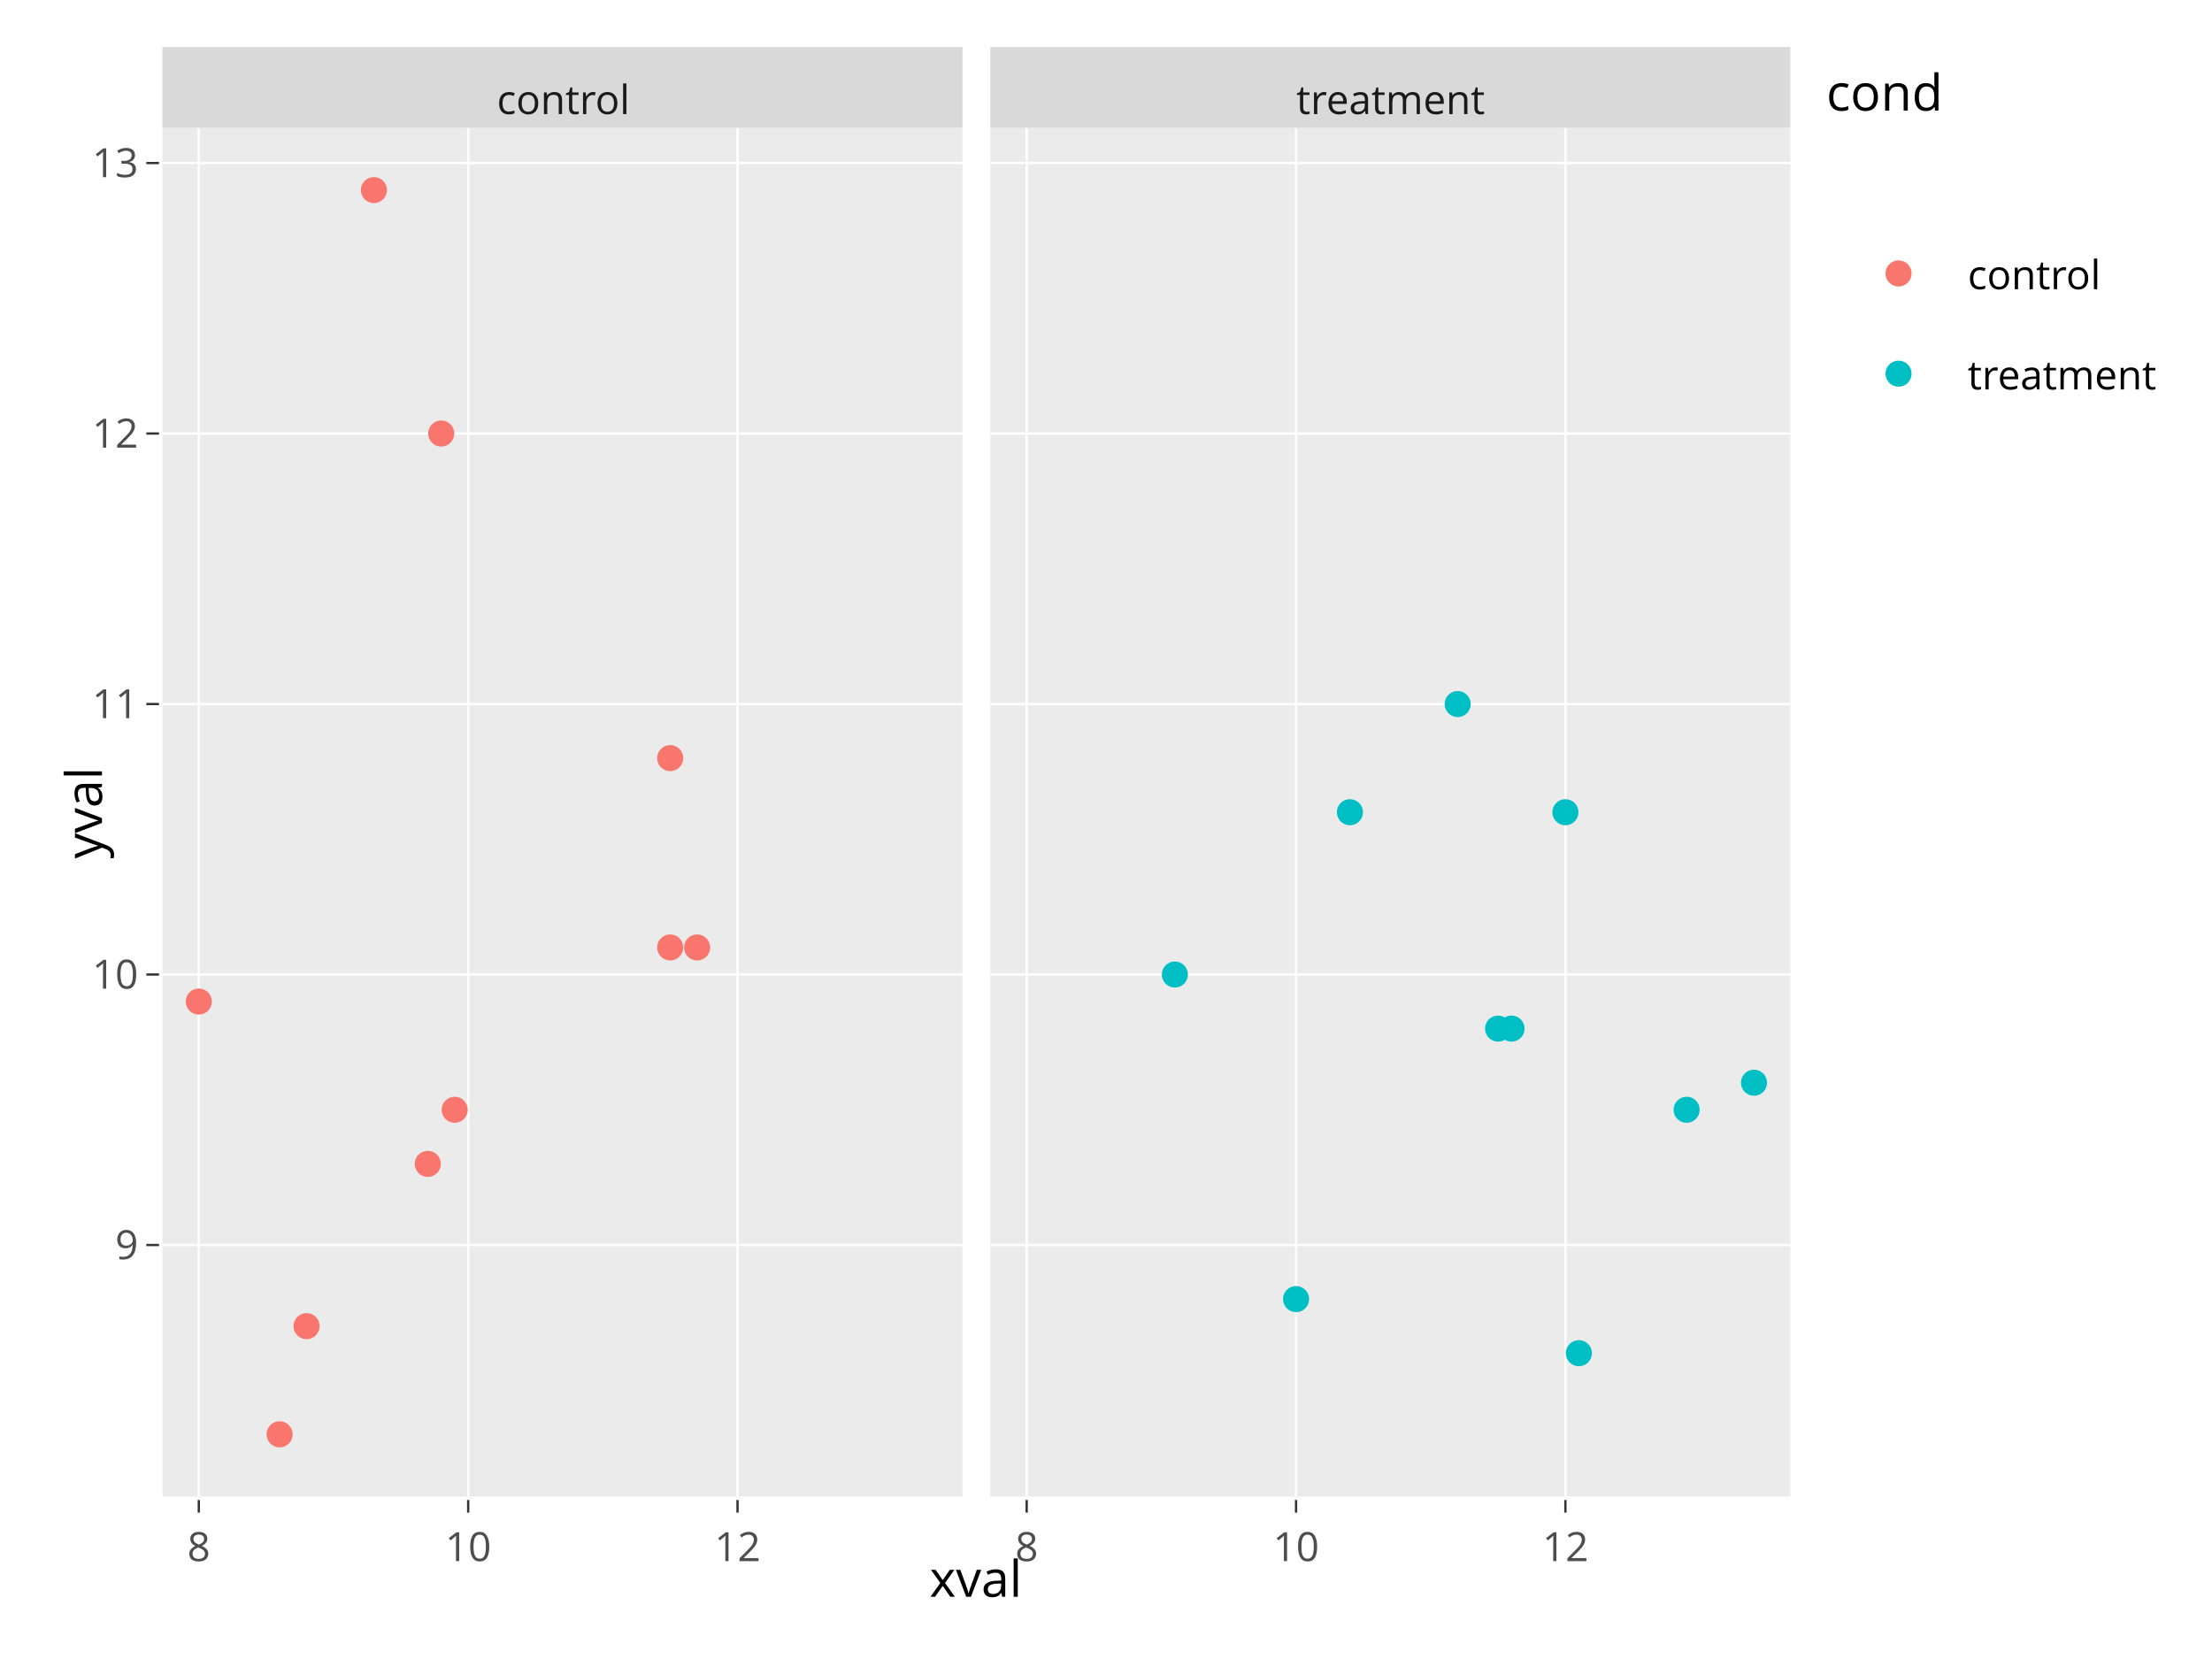
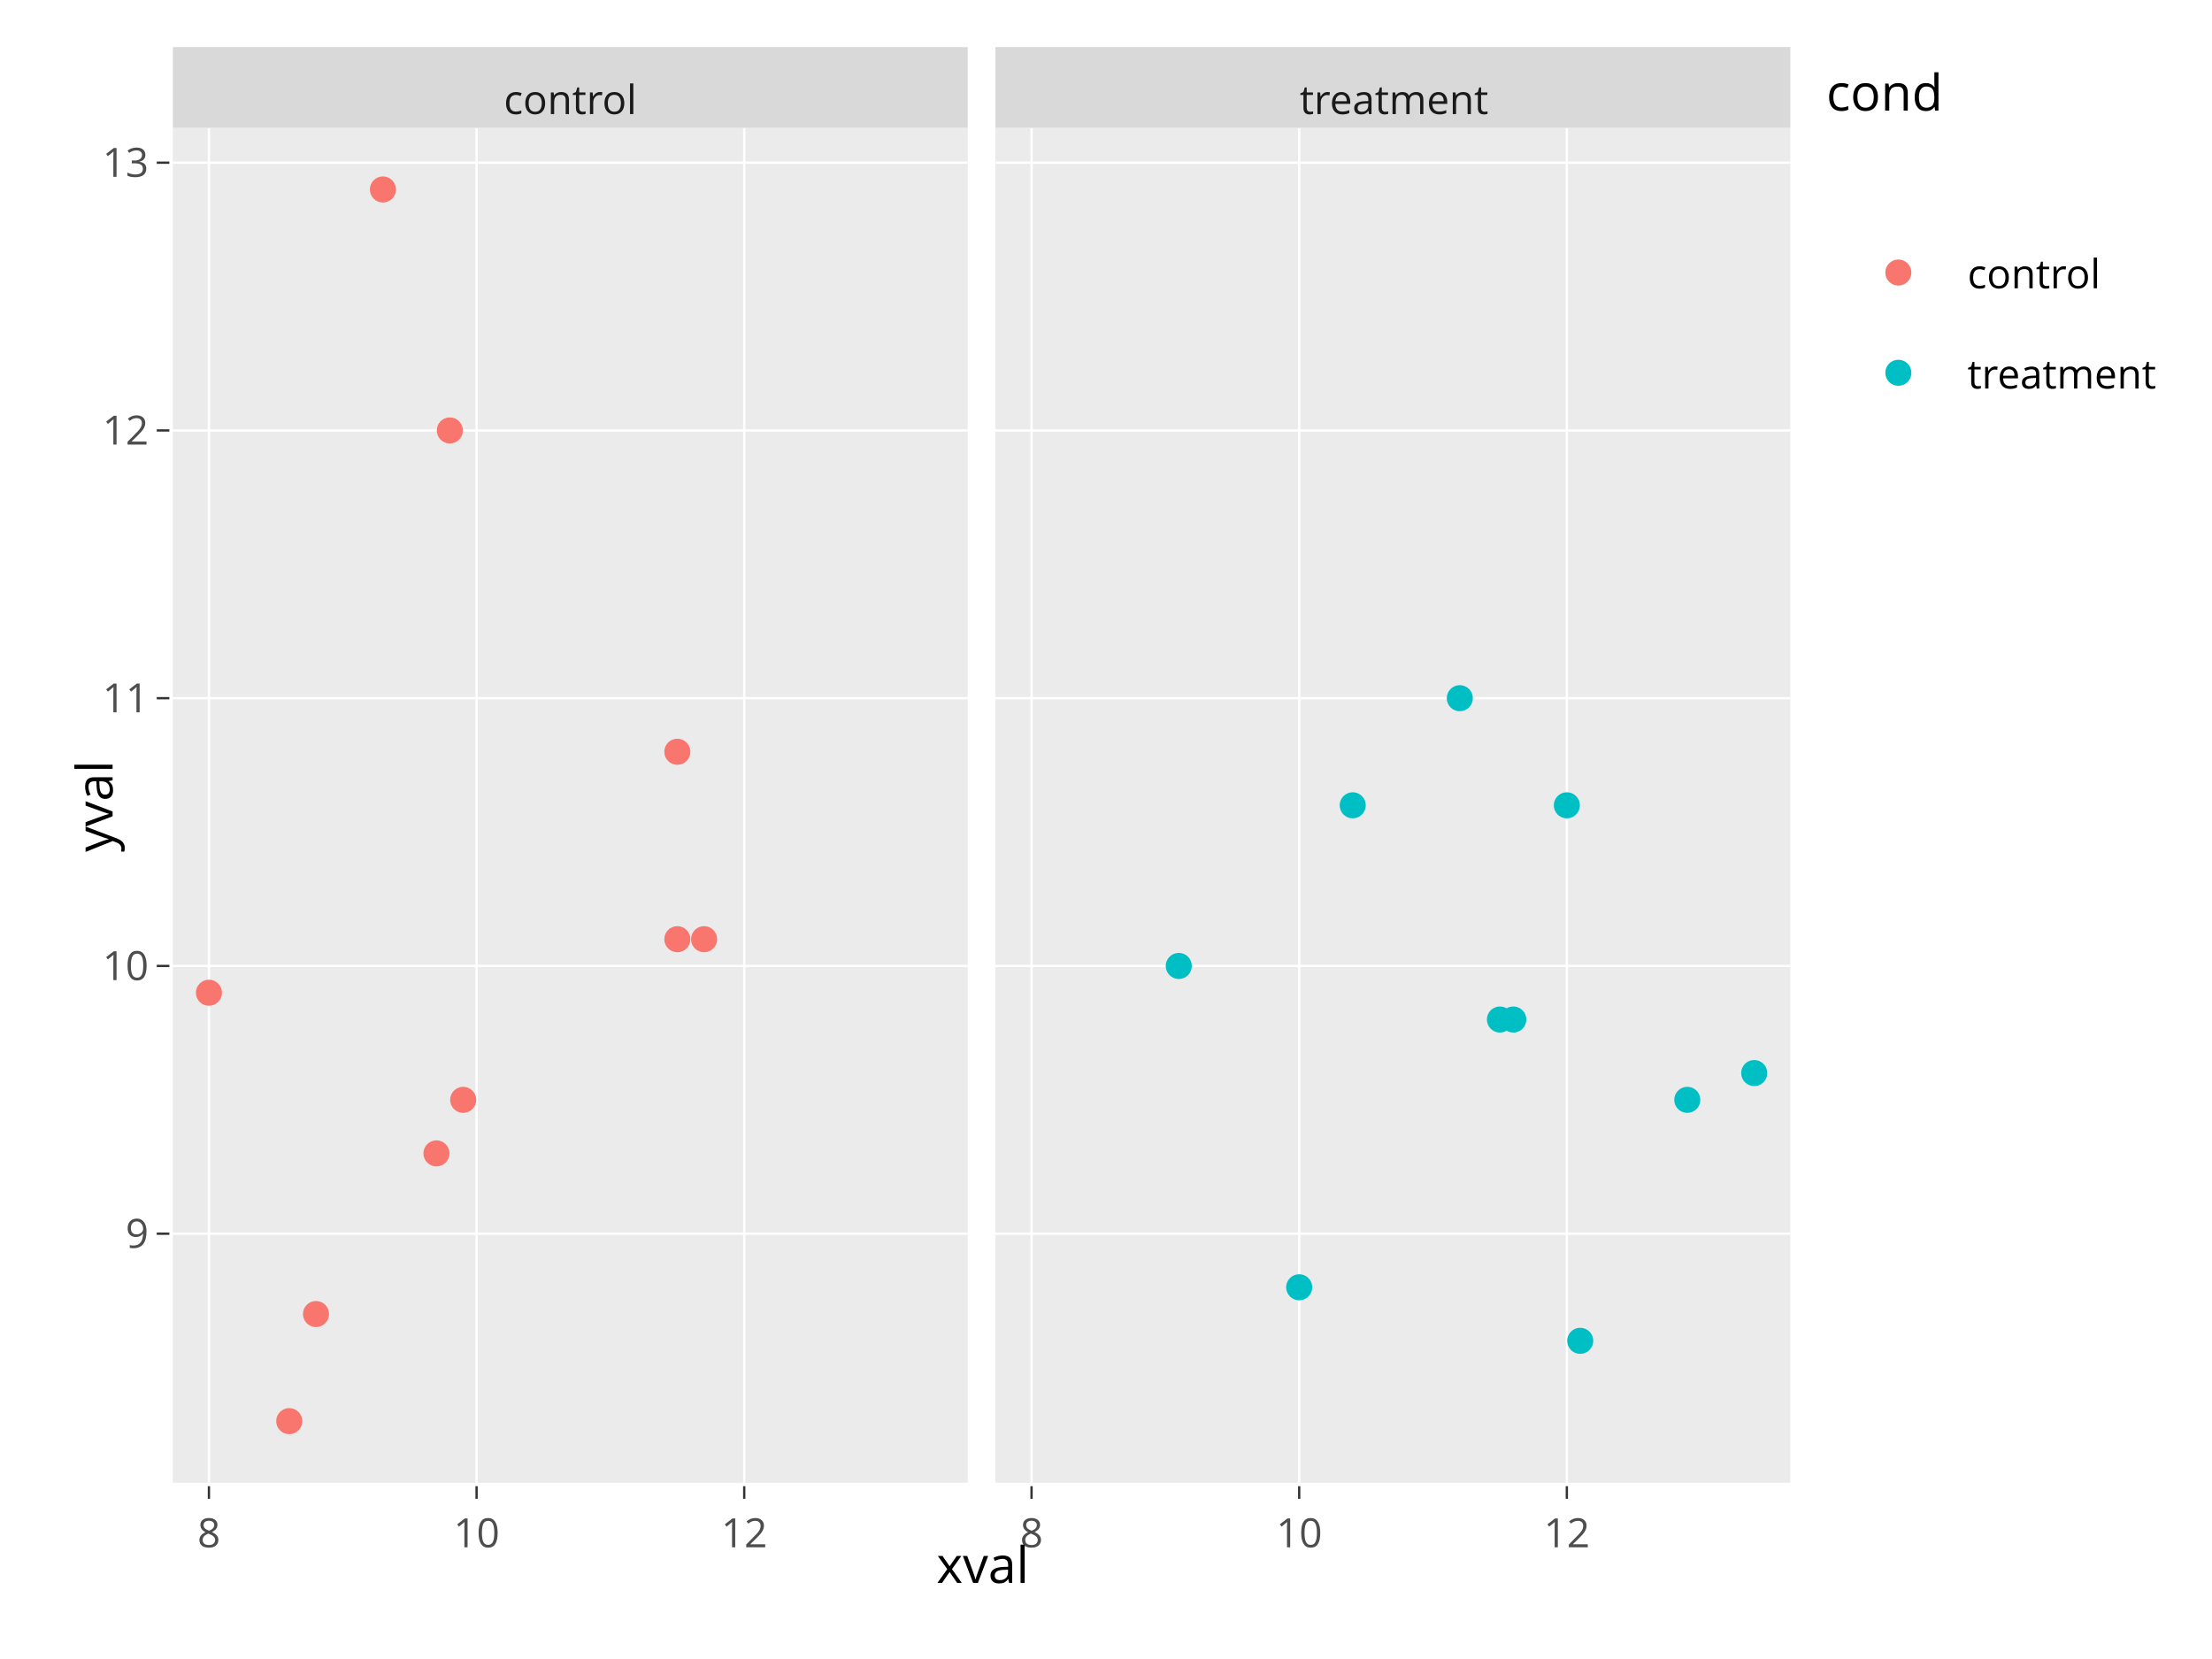
<svg xmlns="http://www.w3.org/2000/svg" class="main-svg" width="640" height="480" viewBox="0 0 640 480">
  <rect x="0" y="0" width="640" height="480" style="fill: rgb(255, 255, 255); fill-opacity: 1;" />
  <defs id="defs-">
    <g class="clips">
      <clipPath id="clipxyplot" class="plotclip">
-         <rect width="231.467" height="396" />
+         <rect width="229.993" height="392" />
      </clipPath>
      <clipPath id="clipx2yplot" class="plotclip">
-         <rect width="231.467" height="396" />
+         <rect width="229.993" height="392" />
      </clipPath>
      <clipPath class="axesclip" id="clipx">
-         <rect x="47" y="0" width="231.467" height="480" />
+         <rect x="50" y="0" width="229.993" height="480" />
      </clipPath>
      <clipPath class="axesclip" id="clipy">
-         <rect x="0" y="37" width="640" height="396" />
+         <rect x="0" y="37" width="640" height="392" />
      </clipPath>
      <clipPath class="axesclip" id="clipxy">
-         <rect x="47" y="37" width="231.467" height="396" />
+         <rect x="50" y="37" width="229.993" height="392" />
      </clipPath>
      <clipPath class="axesclip" id="clipx2">
-         <rect x="286.533" y="0" width="231.467" height="480" />
+         <rect x="288.007" y="0" width="229.993" height="480" />
      </clipPath>
      <clipPath class="axesclip" id="clipx2y">
-         <rect x="286.533" y="37" width="231.467" height="396" />
+         <rect x="288.007" y="37" width="229.993" height="392" />
      </clipPath>
    </g>
    <g class="gradients" />
  </defs>
  <g class="bglayer">
-     <rect class="bg" x="47" y="37" width="231.467" height="396" style="fill: rgb(235, 235, 235); fill-opacity: 1; stroke-width: 0;" />
-     <rect class="bg" x="286.533" y="37" width="231.467" height="396" style="fill: rgb(235, 235, 235); fill-opacity: 1; stroke-width: 0;" />
+     <rect class="bg" x="50" y="37" width="229.993" height="392" style="fill: rgb(235, 235, 235); fill-opacity: 1; stroke-width: 0;" />
+     <rect class="bg" x="288.007" y="37" width="229.993" height="392" style="fill: rgb(235, 235, 235); fill-opacity: 1; stroke-width: 0;" />
  </g>
  <g class="layer-below">
    <g class="imagelayer" />
    <g class="shapelayer" />
  </g>
  <g class="cartesianlayer">
    <g class="subplot xy">
      <g class="layer-subplot">
        <g class="shapelayer" />
        <g class="imagelayer" />
      </g>
      <g class="gridlayer">
        <g class="x">
-           <path class="xgrid crisp" transform="translate(57.52,0)" d="M0,37v396" style="stroke: rgb(255, 255, 255); stroke-opacity: 1; stroke-width: 0.664px;" />
-           <path class="xgrid crisp" transform="translate(135.46,0)" d="M0,37v396" style="stroke: rgb(255, 255, 255); stroke-opacity: 1; stroke-width: 0.664px;" />
-           <path class="xgrid crisp" transform="translate(213.39,0)" d="M0,37v396" style="stroke: rgb(255, 255, 255); stroke-opacity: 1; stroke-width: 0.664px;" />
+           <path class="xgrid crisp" transform="translate(60.45,0)" d="M0,37v392" style="stroke: rgb(255, 255, 255); stroke-opacity: 1; stroke-width: 0.664px;" />
+           <path class="xgrid crisp" transform="translate(137.89,0)" d="M0,37v392" style="stroke: rgb(255, 255, 255); stroke-opacity: 1; stroke-width: 0.664px;" />
+           <path class="xgrid crisp" transform="translate(215.33,0)" d="M0,37v392" style="stroke: rgb(255, 255, 255); stroke-opacity: 1; stroke-width: 0.664px;" />
        </g>
        <g class="y">
-           <path class="ygrid crisp" transform="translate(0,360.22)" d="M47,0h231.467" style="stroke: rgb(255, 255, 255); stroke-opacity: 1; stroke-width: 0.664px;" />
-           <path class="ygrid crisp" transform="translate(0,281.96)" d="M47,0h231.467" style="stroke: rgb(255, 255, 255); stroke-opacity: 1; stroke-width: 0.664px;" />
-           <path class="ygrid crisp" transform="translate(0,203.7)" d="M47,0h231.467" style="stroke: rgb(255, 255, 255); stroke-opacity: 1; stroke-width: 0.664px;" />
-           <path class="ygrid crisp" transform="translate(0,125.43)" d="M47,0h231.467" style="stroke: rgb(255, 255, 255); stroke-opacity: 1; stroke-width: 0.664px;" />
-           <path class="ygrid crisp" transform="translate(0,47.17)" d="M47,0h231.467" style="stroke: rgb(255, 255, 255); stroke-opacity: 1; stroke-width: 0.664px;" />
+           <path class="ygrid crisp" transform="translate(0,356.95)" d="M50,0h229.993" style="stroke: rgb(255, 255, 255); stroke-opacity: 1; stroke-width: 0.664px;" />
+           <path class="ygrid crisp" transform="translate(0,279.48)" d="M50,0h229.993" style="stroke: rgb(255, 255, 255); stroke-opacity: 1; stroke-width: 0.664px;" />
+           <path class="ygrid crisp" transform="translate(0,202.01)" d="M50,0h229.993" style="stroke: rgb(255, 255, 255); stroke-opacity: 1; stroke-width: 0.664px;" />
+           <path class="ygrid crisp" transform="translate(0,124.54)" d="M50,0h229.993" style="stroke: rgb(255, 255, 255); stroke-opacity: 1; stroke-width: 0.664px;" />
+           <path class="ygrid crisp" transform="translate(0,47.07)" d="M50,0h229.993" style="stroke: rgb(255, 255, 255); stroke-opacity: 1; stroke-width: 0.664px;" />
        </g>
      </g>
      <g class="zerolinelayer" />
      <path class="xlines-below" />
      <path class="ylines-below" />
      <g class="overlines-below" />
      <g class="xaxislayer-below" />
      <g class="yaxislayer-below" />
      <g class="overaxes-below" />
-       <g class="plot" transform="translate(47, 37)" clip-path="url(#clipxyplot)">
+       <g class="plot" transform="translate(50, 37)" clip-path="url(#clipxyplot)">
        <g class="scatterlayer mlayer">
          <g class="trace scatter trace-vdiffr-plotly-1" style="stroke-miterlimit: 2; opacity: 1;">
            <g class="fills" />
            <g class="errorbars" />
            <g class="lines" />
            <g class="points">
-               <path class="point" transform="translate(146.91,182.35)" d="M2.83,0A2.83,2.83 0 1,1 0,-2.83A2.83,2.83 0 0,1 2.83,0Z" style="opacity: 1; stroke-width: 1.89px; fill: rgb(248, 118, 109); fill-opacity: 1; stroke: rgb(248, 118, 109); stroke-opacity: 1;" />
-               <path class="point" transform="translate(61.18,18)" d="M2.83,0A2.83,2.83 0 1,1 0,-2.83A2.83,2.83 0 0,1 2.83,0Z" style="opacity: 1; stroke-width: 1.89px; fill: rgb(248, 118, 109); fill-opacity: 1; stroke: rgb(248, 118, 109); stroke-opacity: 1;" />
-               <path class="point" transform="translate(10.52,252.78)" d="M2.83,0A2.83,2.83 0 1,1 0,-2.83A2.83,2.83 0 0,1 2.83,0Z" style="opacity: 1; stroke-width: 1.89px; fill: rgb(248, 118, 109); fill-opacity: 1; stroke: rgb(248, 118, 109); stroke-opacity: 1;" />
-               <path class="point" transform="translate(146.91,237.13)" d="M2.83,0A2.83,2.83 0 1,1 0,-2.83A2.83,2.83 0 0,1 2.83,0Z" style="opacity: 1; stroke-width: 1.89px; fill: rgb(248, 118, 109); fill-opacity: 1; stroke: rgb(248, 118, 109); stroke-opacity: 1;" />
-               <path class="point" transform="translate(33.9,378)" d="M2.83,0A2.83,2.83 0 1,1 0,-2.83A2.83,2.83 0 0,1 2.83,0Z" style="opacity: 1; stroke-width: 1.89px; fill: rgb(248, 118, 109); fill-opacity: 1; stroke: rgb(248, 118, 109); stroke-opacity: 1;" />
-               <path class="point" transform="translate(84.56,284.09)" d="M2.83,0A2.83,2.83 0 1,1 0,-2.83A2.83,2.83 0 0,1 2.83,0Z" style="opacity: 1; stroke-width: 1.89px; fill: rgb(248, 118, 109); fill-opacity: 1; stroke: rgb(248, 118, 109); stroke-opacity: 1;" />
-               <path class="point" transform="translate(41.7,346.7)" d="M2.83,0A2.83,2.83 0 1,1 0,-2.83A2.83,2.83 0 0,1 2.83,0Z" style="opacity: 1; stroke-width: 1.89px; fill: rgb(248, 118, 109); fill-opacity: 1; stroke: rgb(248, 118, 109); stroke-opacity: 1;" />
-               <path class="point" transform="translate(154.7,237.13)" d="M2.83,0A2.83,2.83 0 1,1 0,-2.83A2.83,2.83 0 0,1 2.83,0Z" style="opacity: 1; stroke-width: 1.89px; fill: rgb(248, 118, 109); fill-opacity: 1; stroke: rgb(248, 118, 109); stroke-opacity: 1;" />
-               <path class="point" transform="translate(76.77,299.74)" d="M2.83,0A2.83,2.83 0 1,1 0,-2.83A2.83,2.83 0 0,1 2.83,0Z" style="opacity: 1; stroke-width: 1.89px; fill: rgb(248, 118, 109); fill-opacity: 1; stroke: rgb(248, 118, 109); stroke-opacity: 1;" />
-               <path class="point" transform="translate(80.66,88.43)" d="M2.83,0A2.83,2.83 0 1,1 0,-2.83A2.83,2.83 0 0,1 2.83,0Z" style="opacity: 1; stroke-width: 1.89px; fill: rgb(248, 118, 109); fill-opacity: 1; stroke: rgb(248, 118, 109); stroke-opacity: 1;" />
+               <path class="point" transform="translate(145.97,180.51)" d="M2.83,0A2.83,2.83 0 1,1 0,-2.83A2.83,2.83 0 0,1 2.83,0Z" style="opacity: 1; stroke-width: 1.89px; fill: rgb(248, 118, 109); fill-opacity: 1; stroke: rgb(248, 118, 109); stroke-opacity: 1;" />
+               <path class="point" transform="translate(60.79,17.82)" d="M2.83,0A2.83,2.83 0 1,1 0,-2.83A2.83,2.83 0 0,1 2.83,0Z" style="opacity: 1; stroke-width: 1.89px; fill: rgb(248, 118, 109); fill-opacity: 1; stroke: rgb(248, 118, 109); stroke-opacity: 1;" />
+               <path class="point" transform="translate(10.45,250.23)" d="M2.83,0A2.83,2.83 0 1,1 0,-2.83A2.83,2.83 0 0,1 2.83,0Z" style="opacity: 1; stroke-width: 1.89px; fill: rgb(248, 118, 109); fill-opacity: 1; stroke: rgb(248, 118, 109); stroke-opacity: 1;" />
+               <path class="point" transform="translate(145.97,234.74)" d="M2.83,0A2.83,2.83 0 1,1 0,-2.83A2.83,2.83 0 0,1 2.83,0Z" style="opacity: 1; stroke-width: 1.89px; fill: rgb(248, 118, 109); fill-opacity: 1; stroke: rgb(248, 118, 109); stroke-opacity: 1;" />
+               <path class="point" transform="translate(33.69,374.18)" d="M2.83,0A2.83,2.83 0 1,1 0,-2.83A2.83,2.83 0 0,1 2.83,0Z" style="opacity: 1; stroke-width: 1.89px; fill: rgb(248, 118, 109); fill-opacity: 1; stroke: rgb(248, 118, 109); stroke-opacity: 1;" />
+               <path class="point" transform="translate(84.02,281.22)" d="M2.83,0A2.83,2.83 0 1,1 0,-2.83A2.83,2.83 0 0,1 2.83,0Z" style="opacity: 1; stroke-width: 1.89px; fill: rgb(248, 118, 109); fill-opacity: 1; stroke: rgb(248, 118, 109); stroke-opacity: 1;" />
+               <path class="point" transform="translate(41.43,343.19)" d="M2.83,0A2.83,2.83 0 1,1 0,-2.83A2.83,2.83 0 0,1 2.83,0Z" style="opacity: 1; stroke-width: 1.89px; fill: rgb(248, 118, 109); fill-opacity: 1; stroke: rgb(248, 118, 109); stroke-opacity: 1;" />
+               <path class="point" transform="translate(153.72,234.74)" d="M2.83,0A2.83,2.83 0 1,1 0,-2.83A2.83,2.83 0 0,1 2.83,0Z" style="opacity: 1; stroke-width: 1.89px; fill: rgb(248, 118, 109); fill-opacity: 1; stroke: rgb(248, 118, 109); stroke-opacity: 1;" />
+               <path class="point" transform="translate(76.28,296.71)" d="M2.83,0A2.83,2.83 0 1,1 0,-2.83A2.83,2.83 0 0,1 2.83,0Z" style="opacity: 1; stroke-width: 1.89px; fill: rgb(248, 118, 109); fill-opacity: 1; stroke: rgb(248, 118, 109); stroke-opacity: 1;" />
+               <path class="point" transform="translate(80.15,87.54)" d="M2.83,0A2.83,2.83 0 1,1 0,-2.83A2.83,2.83 0 0,1 2.83,0Z" style="opacity: 1; stroke-width: 1.89px; fill: rgb(248, 118, 109); fill-opacity: 1; stroke: rgb(248, 118, 109); stroke-opacity: 1;" />
            </g>
            <g class="text" />
          </g>
        </g>
      </g>
      <g class="overplot" />
      <path class="xlines-above crisp" d="" style="fill: none; stroke-width: 1px; stroke: rgb(0, 0, 0); stroke-opacity: 0;" />
      <path class="ylines-above crisp" d="" style="fill: none; stroke-width: 1px; stroke: rgb(0, 0, 0); stroke-opacity: 0;" />
      <g class="overlines-above" />
      <g class="xaxislayer-above">
-         <path class="xtick ticks crisp" d="M0,434v3.653" transform="translate(57.52,0)" style="stroke: rgb(51, 51, 51); stroke-opacity: 1; stroke-width: 0.664px;" />
-         <path class="xtick ticks crisp" d="M0,434v3.653" transform="translate(135.46,0)" style="stroke: rgb(51, 51, 51); stroke-opacity: 1; stroke-width: 0.664px;" />
-         <path class="xtick ticks crisp" d="M0,434v3.653" transform="translate(213.39,0)" style="stroke: rgb(51, 51, 51); stroke-opacity: 1; stroke-width: 0.664px;" />
+         <path class="xtick ticks crisp" d="M0,430v3.653" transform="translate(60.45,0)" style="stroke: rgb(51, 51, 51); stroke-opacity: 1; stroke-width: 0.664px;" />
+         <path class="xtick ticks crisp" d="M0,430v3.653" transform="translate(137.89,0)" style="stroke: rgb(51, 51, 51); stroke-opacity: 1; stroke-width: 0.664px;" />
+         <path class="xtick ticks crisp" d="M0,430v3.653" transform="translate(215.33,0)" style="stroke: rgb(51, 51, 51); stroke-opacity: 1; stroke-width: 0.664px;" />
        <g class="xtick">
-           <text text-anchor="middle" x="0" y="451.68" transform="translate(57.52,0)" style="font-family: 'Open Sans', verdana, arial, sans-serif; font-size: 11.69px; fill: rgb(77, 77, 77); fill-opacity: 1; white-space: pre;">8</text>
+           <text text-anchor="middle" x="0" y="447.68" transform="translate(60.45,0)" style="font-family: 'Open Sans', verdana, arial, sans-serif; font-size: 11.69px; fill: rgb(77, 77, 77); fill-opacity: 1; white-space: pre;">8</text>
        </g>
        <g class="xtick">
-           <text text-anchor="middle" x="0" y="451.68" transform="translate(135.46,0)" style="font-family: 'Open Sans', verdana, arial, sans-serif; font-size: 11.69px; fill: rgb(77, 77, 77); fill-opacity: 1; white-space: pre;">10</text>
+           <text text-anchor="middle" x="0" y="447.68" transform="translate(137.89,0)" style="font-family: 'Open Sans', verdana, arial, sans-serif; font-size: 11.69px; fill: rgb(77, 77, 77); fill-opacity: 1; white-space: pre;">10</text>
        </g>
        <g class="xtick">
-           <text text-anchor="middle" x="0" y="451.68" transform="translate(213.39,0)" style="font-family: 'Open Sans', verdana, arial, sans-serif; font-size: 11.69px; fill: rgb(77, 77, 77); fill-opacity: 1; white-space: pre;">12</text>
+           <text text-anchor="middle" x="0" y="447.68" transform="translate(215.33,0)" style="font-family: 'Open Sans', verdana, arial, sans-serif; font-size: 11.69px; fill: rgb(77, 77, 77); fill-opacity: 1; white-space: pre;">12</text>
        </g>
      </g>
      <g class="yaxislayer-above">
-         <path class="ytick ticks crisp" d="M46,0h-3.653" transform="translate(0,360.22)" style="stroke: rgb(51, 51, 51); stroke-opacity: 1; stroke-width: 0.664px;" />
-         <path class="ytick ticks crisp" d="M46,0h-3.653" transform="translate(0,281.96)" style="stroke: rgb(51, 51, 51); stroke-opacity: 1; stroke-width: 0.664px;" />
-         <path class="ytick ticks crisp" d="M46,0h-3.653" transform="translate(0,203.7)" style="stroke: rgb(51, 51, 51); stroke-opacity: 1; stroke-width: 0.664px;" />
-         <path class="ytick ticks crisp" d="M46,0h-3.653" transform="translate(0,125.43)" style="stroke: rgb(51, 51, 51); stroke-opacity: 1; stroke-width: 0.664px;" />
-         <path class="ytick ticks crisp" d="M46,0h-3.653" transform="translate(0,47.17)" style="stroke: rgb(51, 51, 51); stroke-opacity: 1; stroke-width: 0.664px;" />
-         <g class="ytick">
-           <text text-anchor="end" x="40.009" y="4.091" transform="translate(0,360.22)" style="font-family: 'Open Sans', verdana, arial, sans-serif; font-size: 11.69px; fill: rgb(77, 77, 77); fill-opacity: 1; white-space: pre;">9</text>
-         </g>
-         <g class="ytick">
-           <text text-anchor="end" x="40.009" y="4.091" transform="translate(0,281.96)" style="font-family: 'Open Sans', verdana, arial, sans-serif; font-size: 11.69px; fill: rgb(77, 77, 77); fill-opacity: 1; white-space: pre;">10</text>
-         </g>
-         <g class="ytick">
-           <text text-anchor="end" x="40.009" y="4.091" transform="translate(0,203.7)" style="font-family: 'Open Sans', verdana, arial, sans-serif; font-size: 11.69px; fill: rgb(77, 77, 77); fill-opacity: 1; white-space: pre;">11</text>
-         </g>
-         <g class="ytick">
-           <text text-anchor="end" x="40.009" y="4.091" transform="translate(0,125.43)" style="font-family: 'Open Sans', verdana, arial, sans-serif; font-size: 11.69px; fill: rgb(77, 77, 77); fill-opacity: 1; white-space: pre;">12</text>
-         </g>
-         <g class="ytick">
-           <text text-anchor="end" x="40.009" y="4.091" transform="translate(0,47.17)" style="font-family: 'Open Sans', verdana, arial, sans-serif; font-size: 11.69px; fill: rgb(77, 77, 77); fill-opacity: 1; white-space: pre;">13</text>
+         <path class="ytick ticks crisp" d="M49,0h-3.653" transform="translate(0,356.95)" style="stroke: rgb(51, 51, 51); stroke-opacity: 1; stroke-width: 0.664px;" />
+         <path class="ytick ticks crisp" d="M49,0h-3.653" transform="translate(0,279.48)" style="stroke: rgb(51, 51, 51); stroke-opacity: 1; stroke-width: 0.664px;" />
+         <path class="ytick ticks crisp" d="M49,0h-3.653" transform="translate(0,202.01)" style="stroke: rgb(51, 51, 51); stroke-opacity: 1; stroke-width: 0.664px;" />
+         <path class="ytick ticks crisp" d="M49,0h-3.653" transform="translate(0,124.54)" style="stroke: rgb(51, 51, 51); stroke-opacity: 1; stroke-width: 0.664px;" />
+         <path class="ytick ticks crisp" d="M49,0h-3.653" transform="translate(0,47.07)" style="stroke: rgb(51, 51, 51); stroke-opacity: 1; stroke-width: 0.664px;" />
+         <g class="ytick">
+           <text text-anchor="end" x="43.009" y="4.091" transform="translate(0,356.95)" style="font-family: 'Open Sans', verdana, arial, sans-serif; font-size: 11.69px; fill: rgb(77, 77, 77); fill-opacity: 1; white-space: pre;">9</text>
+         </g>
+         <g class="ytick">
+           <text text-anchor="end" x="43.009" y="4.091" transform="translate(0,279.48)" style="font-family: 'Open Sans', verdana, arial, sans-serif; font-size: 11.69px; fill: rgb(77, 77, 77); fill-opacity: 1; white-space: pre;">10</text>
+         </g>
+         <g class="ytick">
+           <text text-anchor="end" x="43.009" y="4.091" transform="translate(0,202.01)" style="font-family: 'Open Sans', verdana, arial, sans-serif; font-size: 11.69px; fill: rgb(77, 77, 77); fill-opacity: 1; white-space: pre;">11</text>
+         </g>
+         <g class="ytick">
+           <text text-anchor="end" x="43.009" y="4.091" transform="translate(0,124.54)" style="font-family: 'Open Sans', verdana, arial, sans-serif; font-size: 11.69px; fill: rgb(77, 77, 77); fill-opacity: 1; white-space: pre;">12</text>
+         </g>
+         <g class="ytick">
+           <text text-anchor="end" x="43.009" y="4.091" transform="translate(0,47.07)" style="font-family: 'Open Sans', verdana, arial, sans-serif; font-size: 11.69px; fill: rgb(77, 77, 77); fill-opacity: 1; white-space: pre;">13</text>
        </g>
      </g>
      <g class="overaxes-above" />
    </g>
    <g class="subplot x2y">
      <g class="layer-subplot">
        <g class="shapelayer" />
        <g class="imagelayer" />
      </g>
      <g class="gridlayer">
        <g class="x2">
-           <path class="x2grid crisp" transform="translate(297.0525,0)" d="M0,37v396" style="stroke: rgb(255, 255, 255); stroke-opacity: 1; stroke-width: 0.664px;" />
-           <path class="x2grid crisp" transform="translate(374.9925,0)" d="M0,37v396" style="stroke: rgb(255, 255, 255); stroke-opacity: 1; stroke-width: 0.664px;" />
-           <path class="x2grid crisp" transform="translate(452.9225,0)" d="M0,37v396" style="stroke: rgb(255, 255, 255); stroke-opacity: 1; stroke-width: 0.664px;" />
+           <path class="x2grid crisp" transform="translate(298.4568,0)" d="M0,37v392" style="stroke: rgb(255, 255, 255); stroke-opacity: 1; stroke-width: 0.664px;" />
+           <path class="x2grid crisp" transform="translate(375.8968,0)" d="M0,37v392" style="stroke: rgb(255, 255, 255); stroke-opacity: 1; stroke-width: 0.664px;" />
+           <path class="x2grid crisp" transform="translate(453.3368,0)" d="M0,37v392" style="stroke: rgb(255, 255, 255); stroke-opacity: 1; stroke-width: 0.664px;" />
        </g>
        <g class="y">
-           <path class="ygrid crisp" transform="translate(0,360.22)" d="M286.533,0h231.467" style="stroke: rgb(255, 255, 255); stroke-opacity: 1; stroke-width: 0.664px;" />
-           <path class="ygrid crisp" transform="translate(0,281.96)" d="M286.533,0h231.467" style="stroke: rgb(255, 255, 255); stroke-opacity: 1; stroke-width: 0.664px;" />
-           <path class="ygrid crisp" transform="translate(0,203.7)" d="M286.533,0h231.467" style="stroke: rgb(255, 255, 255); stroke-opacity: 1; stroke-width: 0.664px;" />
-           <path class="ygrid crisp" transform="translate(0,125.43)" d="M286.533,0h231.467" style="stroke: rgb(255, 255, 255); stroke-opacity: 1; stroke-width: 0.664px;" />
-           <path class="ygrid crisp" transform="translate(0,47.17)" d="M286.533,0h231.467" style="stroke: rgb(255, 255, 255); stroke-opacity: 1; stroke-width: 0.664px;" />
+           <path class="ygrid crisp" transform="translate(0,356.95)" d="M288.007,0h229.993" style="stroke: rgb(255, 255, 255); stroke-opacity: 1; stroke-width: 0.664px;" />
+           <path class="ygrid crisp" transform="translate(0,279.48)" d="M288.007,0h229.993" style="stroke: rgb(255, 255, 255); stroke-opacity: 1; stroke-width: 0.664px;" />
+           <path class="ygrid crisp" transform="translate(0,202.01)" d="M288.007,0h229.993" style="stroke: rgb(255, 255, 255); stroke-opacity: 1; stroke-width: 0.664px;" />
+           <path class="ygrid crisp" transform="translate(0,124.54)" d="M288.007,0h229.993" style="stroke: rgb(255, 255, 255); stroke-opacity: 1; stroke-width: 0.664px;" />
+           <path class="ygrid crisp" transform="translate(0,47.07)" d="M288.007,0h229.993" style="stroke: rgb(255, 255, 255); stroke-opacity: 1; stroke-width: 0.664px;" />
        </g>
      </g>
      <g class="zerolinelayer" />
      <path class="xlines-below" />
      <path class="ylines-below" />
      <g class="overlines-below" />
      <g class="xaxislayer-below" />
      <g class="yaxislayer-below" />
      <g class="overaxes-below" />
-       <g class="plot" transform="translate(286.5325, 37)" clip-path="url(#clipx2yplot)">
+       <g class="plot" transform="translate(288.0068, 37)" clip-path="url(#clipx2yplot)">
        <g class="scatterlayer mlayer">
          <g class="trace scatter trace-vdiffr-plotly-2" style="stroke-miterlimit: 2; opacity: 1;">
            <g class="fills" />
            <g class="errorbars" />
            <g class="lines" />
            <g class="points">
-               <path class="point" transform="translate(104.04,198)" d="M2.83,0A2.83,2.83 0 1,1 0,-2.83A2.83,2.83 0 0,1 2.83,0Z" style="opacity: 1; stroke-width: 1.89px; fill: rgb(0, 191, 196); fill-opacity: 1; stroke: rgb(0, 191, 196); stroke-opacity: 1;" />
-               <path class="point" transform="translate(170.29,354.52)" d="M2.83,0A2.83,2.83 0 1,1 0,-2.83A2.83,2.83 0 0,1 2.83,0Z" style="opacity: 1; stroke-width: 1.89px; fill: rgb(0, 191, 196); fill-opacity: 1; stroke: rgb(0, 191, 196); stroke-opacity: 1;" />
-               <path class="point" transform="translate(135.22,166.7)" d="M2.83,0A2.83,2.83 0 1,1 0,-2.83A2.83,2.83 0 0,1 2.83,0Z" style="opacity: 1; stroke-width: 1.89px; fill: rgb(0, 191, 196); fill-opacity: 1; stroke: rgb(0, 191, 196); stroke-opacity: 1;" />
-               <path class="point" transform="translate(88.46,338.87)" d="M2.83,0A2.83,2.83 0 1,1 0,-2.83A2.83,2.83 0 0,1 2.83,0Z" style="opacity: 1; stroke-width: 1.89px; fill: rgb(0, 191, 196); fill-opacity: 1; stroke: rgb(0, 191, 196); stroke-opacity: 1;" />
-               <path class="point" transform="translate(201.46,284.09)" d="M2.83,0A2.83,2.83 0 1,1 0,-2.83A2.83,2.83 0 0,1 2.83,0Z" style="opacity: 1; stroke-width: 1.89px; fill: rgb(0, 191, 196); fill-opacity: 1; stroke: rgb(0, 191, 196); stroke-opacity: 1;" />
-               <path class="point" transform="translate(53.39,244.96)" d="M2.83,0A2.83,2.83 0 1,1 0,-2.83A2.83,2.83 0 0,1 2.83,0Z" style="opacity: 1; stroke-width: 1.89px; fill: rgb(0, 191, 196); fill-opacity: 1; stroke: rgb(0, 191, 196); stroke-opacity: 1;" />
-               <path class="point" transform="translate(220.95,276.26)" d="M2.83,0A2.83,2.83 0 1,1 0,-2.83A2.83,2.83 0 0,1 2.83,0Z" style="opacity: 1; stroke-width: 1.89px; fill: rgb(0, 191, 196); fill-opacity: 1; stroke: rgb(0, 191, 196); stroke-opacity: 1;" />
-               <path class="point" transform="translate(150.8,260.61)" d="M2.83,0A2.83,2.83 0 1,1 0,-2.83A2.83,2.83 0 0,1 2.83,0Z" style="opacity: 1; stroke-width: 1.89px; fill: rgb(0, 191, 196); fill-opacity: 1; stroke: rgb(0, 191, 196); stroke-opacity: 1;" />
-               <path class="point" transform="translate(146.91,260.61)" d="M2.83,0A2.83,2.83 0 1,1 0,-2.83A2.83,2.83 0 0,1 2.83,0Z" style="opacity: 1; stroke-width: 1.89px; fill: rgb(0, 191, 196); fill-opacity: 1; stroke: rgb(0, 191, 196); stroke-opacity: 1;" />
-               <path class="point" transform="translate(166.39,198)" d="M2.83,0A2.83,2.83 0 1,1 0,-2.83A2.83,2.83 0 0,1 2.83,0Z" style="opacity: 1; stroke-width: 1.89px; fill: rgb(0, 191, 196); fill-opacity: 1; stroke: rgb(0, 191, 196); stroke-opacity: 1;" />
+               <path class="point" transform="translate(103.38,196)" d="M2.83,0A2.83,2.83 0 1,1 0,-2.83A2.83,2.83 0 0,1 2.83,0Z" style="opacity: 1; stroke-width: 1.89px; fill: rgb(0, 191, 196); fill-opacity: 1; stroke: rgb(0, 191, 196); stroke-opacity: 1;" />
+               <path class="point" transform="translate(169.2,350.94)" d="M2.83,0A2.83,2.83 0 1,1 0,-2.83A2.83,2.83 0 0,1 2.83,0Z" style="opacity: 1; stroke-width: 1.89px; fill: rgb(0, 191, 196); fill-opacity: 1; stroke: rgb(0, 191, 196); stroke-opacity: 1;" />
+               <path class="point" transform="translate(134.36,165.01)" d="M2.83,0A2.83,2.83 0 1,1 0,-2.83A2.83,2.83 0 0,1 2.83,0Z" style="opacity: 1; stroke-width: 1.89px; fill: rgb(0, 191, 196); fill-opacity: 1; stroke: rgb(0, 191, 196); stroke-opacity: 1;" />
+               <path class="point" transform="translate(87.89,335.45)" d="M2.83,0A2.83,2.83 0 1,1 0,-2.83A2.83,2.83 0 0,1 2.83,0Z" style="opacity: 1; stroke-width: 1.89px; fill: rgb(0, 191, 196); fill-opacity: 1; stroke: rgb(0, 191, 196); stroke-opacity: 1;" />
+               <path class="point" transform="translate(200.18,281.22)" d="M2.83,0A2.83,2.83 0 1,1 0,-2.83A2.83,2.83 0 0,1 2.83,0Z" style="opacity: 1; stroke-width: 1.89px; fill: rgb(0, 191, 196); fill-opacity: 1; stroke: rgb(0, 191, 196); stroke-opacity: 1;" />
+               <path class="point" transform="translate(53.05,242.48)" d="M2.83,0A2.83,2.83 0 1,1 0,-2.83A2.83,2.83 0 0,1 2.83,0Z" style="opacity: 1; stroke-width: 1.89px; fill: rgb(0, 191, 196); fill-opacity: 1; stroke: rgb(0, 191, 196); stroke-opacity: 1;" />
+               <path class="point" transform="translate(219.54,273.47)" d="M2.83,0A2.83,2.83 0 1,1 0,-2.83A2.83,2.83 0 0,1 2.83,0Z" style="opacity: 1; stroke-width: 1.89px; fill: rgb(0, 191, 196); fill-opacity: 1; stroke: rgb(0, 191, 196); stroke-opacity: 1;" />
+               <path class="point" transform="translate(149.84,257.98)" d="M2.83,0A2.83,2.83 0 1,1 0,-2.83A2.83,2.83 0 0,1 2.83,0Z" style="opacity: 1; stroke-width: 1.89px; fill: rgb(0, 191, 196); fill-opacity: 1; stroke: rgb(0, 191, 196); stroke-opacity: 1;" />
+               <path class="point" transform="translate(145.97,257.98)" d="M2.83,0A2.83,2.83 0 1,1 0,-2.83A2.83,2.83 0 0,1 2.83,0Z" style="opacity: 1; stroke-width: 1.89px; fill: rgb(0, 191, 196); fill-opacity: 1; stroke: rgb(0, 191, 196); stroke-opacity: 1;" />
+               <path class="point" transform="translate(165.33,196)" d="M2.83,0A2.83,2.83 0 1,1 0,-2.83A2.83,2.83 0 0,1 2.83,0Z" style="opacity: 1; stroke-width: 1.89px; fill: rgb(0, 191, 196); fill-opacity: 1; stroke: rgb(0, 191, 196); stroke-opacity: 1;" />
            </g>
            <g class="text" />
          </g>
        </g>
      </g>
      <g class="overplot" />
      <path class="xlines-above crisp" d="" style="fill: none; stroke-width: 1px; stroke: rgb(0, 0, 0); stroke-opacity: 0;" />
      <path class="ylines-above crisp" d="M0,0" style="fill: none;" />
      <g class="overlines-above" />
      <g class="xaxislayer-above">
-         <path class="x2tick ticks crisp" d="M0,434v3.653" transform="translate(297.0525,0)" style="stroke: rgb(51, 51, 51); stroke-opacity: 1; stroke-width: 0.664px;" />
-         <path class="x2tick ticks crisp" d="M0,434v3.653" transform="translate(374.9925,0)" style="stroke: rgb(51, 51, 51); stroke-opacity: 1; stroke-width: 0.664px;" />
-         <path class="x2tick ticks crisp" d="M0,434v3.653" transform="translate(452.9225,0)" style="stroke: rgb(51, 51, 51); stroke-opacity: 1; stroke-width: 0.664px;" />
+         <path class="x2tick ticks crisp" d="M0,430v3.653" transform="translate(298.4568,0)" style="stroke: rgb(51, 51, 51); stroke-opacity: 1; stroke-width: 0.664px;" />
+         <path class="x2tick ticks crisp" d="M0,430v3.653" transform="translate(375.8968,0)" style="stroke: rgb(51, 51, 51); stroke-opacity: 1; stroke-width: 0.664px;" />
+         <path class="x2tick ticks crisp" d="M0,430v3.653" transform="translate(453.3368,0)" style="stroke: rgb(51, 51, 51); stroke-opacity: 1; stroke-width: 0.664px;" />
        <g class="x2tick">
-           <text text-anchor="middle" x="0" y="451.68" transform="translate(297.0525,0)" style="font-family: 'Open Sans', verdana, arial, sans-serif; font-size: 11.69px; fill: rgb(77, 77, 77); fill-opacity: 1; white-space: pre;">8</text>
+           <text text-anchor="middle" x="0" y="447.68" transform="translate(298.4568,0)" style="font-family: 'Open Sans', verdana, arial, sans-serif; font-size: 11.69px; fill: rgb(77, 77, 77); fill-opacity: 1; white-space: pre;">8</text>
        </g>
        <g class="x2tick">
-           <text text-anchor="middle" x="0" y="451.68" transform="translate(374.9925,0)" style="font-family: 'Open Sans', verdana, arial, sans-serif; font-size: 11.69px; fill: rgb(77, 77, 77); fill-opacity: 1; white-space: pre;">10</text>
+           <text text-anchor="middle" x="0" y="447.68" transform="translate(375.8968,0)" style="font-family: 'Open Sans', verdana, arial, sans-serif; font-size: 11.69px; fill: rgb(77, 77, 77); fill-opacity: 1; white-space: pre;">10</text>
        </g>
        <g class="x2tick">
-           <text text-anchor="middle" x="0" y="451.68" transform="translate(452.9225,0)" style="font-family: 'Open Sans', verdana, arial, sans-serif; font-size: 11.69px; fill: rgb(77, 77, 77); fill-opacity: 1; white-space: pre;">12</text>
+           <text text-anchor="middle" x="0" y="447.68" transform="translate(453.3368,0)" style="font-family: 'Open Sans', verdana, arial, sans-serif; font-size: 11.69px; fill: rgb(77, 77, 77); fill-opacity: 1; white-space: pre;">12</text>
        </g>
      </g>
      <g class="yaxislayer-above" />
      <g class="overaxes-above" />
    </g>
  </g>
  <g class="polarlayer" />
  <g class="ternarylayer" />
  <g class="geolayer" />
  <g class="pielayer" />
  <g class="sunburstlayer" />
  <g class="glimages" />
  <defs id="topdefs-">
    <g class="clips" />
    <clipPath id="legend">
      <rect width="97.22" height="58.22" x="1.89" y="1.89" />
    </clipPath>
  </defs>
  <g class="layer-above">
    <g class="imagelayer" />
    <g class="shapelayer">
-       <path data-index="0" fill-rule="evenodd" d="M47,433H278.467V37H47Z" style="opacity: 1; stroke: rgb(0, 0, 0); stroke-opacity: 0; fill: rgb(0, 0, 0); fill-opacity: 0; stroke-width: 0px;" />
-       <path data-index="1" fill-rule="evenodd" d="M47,37H278.467V13.621H47Z" style="opacity: 1; stroke: rgb(0, 0, 0); stroke-opacity: 0; fill: rgb(217, 217, 217); fill-opacity: 1; stroke-width: 0.664px;" />
-       <path data-index="2" fill-rule="evenodd" d="M286.533,433H518V37H286.533Z" style="opacity: 1; stroke: rgb(0, 0, 0); stroke-opacity: 0; fill: rgb(0, 0, 0); fill-opacity: 0; stroke-width: 0px;" />
-       <path data-index="3" fill-rule="evenodd" d="M286.533,37H518V13.621H286.533Z" style="opacity: 1; stroke: rgb(0, 0, 0); stroke-opacity: 0; fill: rgb(217, 217, 217); fill-opacity: 1; stroke-width: 0.664px;" />
+       <path data-index="0" fill-rule="evenodd" d="M50,429H279.993V37H50Z" style="opacity: 1; stroke: rgb(0, 0, 0); stroke-opacity: 0; fill: rgb(0, 0, 0); fill-opacity: 0; stroke-width: 0px;" />
+       <path data-index="1" fill-rule="evenodd" d="M50,37H279.993V13.621H50Z" style="opacity: 1; stroke: rgb(0, 0, 0); stroke-opacity: 0; fill: rgb(217, 217, 217); fill-opacity: 1; stroke-width: 0.664px;" />
+       <path data-index="2" fill-rule="evenodd" d="M288.007,429H518V37H288.007Z" style="opacity: 1; stroke: rgb(0, 0, 0); stroke-opacity: 0; fill: rgb(0, 0, 0); fill-opacity: 0; stroke-width: 0px;" />
+       <path data-index="3" fill-rule="evenodd" d="M288.007,37H518V13.621H288.007Z" style="opacity: 1; stroke: rgb(0, 0, 0); stroke-opacity: 0; fill: rgb(217, 217, 217); fill-opacity: 1; stroke-width: 0.664px;" />
    </g>
  </g>
  <g class="infolayer">
-     <g class="legend" pointer-events="all" transform="translate(527.42, 62.72441)">
+     <g class="legend" pointer-events="all" transform="translate(527.36, 62.46457)">
      <rect class="bg" shape-rendering="crispEdges" width="99.11" height="60.11" x="0.945" y="0.945" style="stroke: rgb(0, 0, 0); stroke-opacity: 0; fill: rgb(255, 255, 255); fill-opacity: 1; stroke-width: 1.89px;" />
      <g class="scrollbox" transform="translate(0, 0)" clip-path="url(#legend)">
        <g class="groups" transform="translate(0, 0)">
          <g class="traces" transform="translate(1.889764, 16.38976)" style="opacity: 1;">
            <text class="legendtext user-select-none" text-anchor="start" x="40" y="4.559" style="font-family: 'Open Sans', verdana, arial, sans-serif; font-size: 11.69px; fill: rgb(0, 0, 0); fill-opacity: 1; white-space: pre;">control</text>
            <g class="layers" style="opacity: 1;">
              <g class="legendfill" />
              <g class="legendlines" />
              <g class="legendsymbols">
                <g class="legendpoints">
                  <path class="scatterpts" transform="translate(20,0)" d="M2.83,0A2.83,2.83 0 1,1 0,-2.83A2.83,2.83 0 0,1 2.83,0Z" style="opacity: 1; stroke-width: 1.89px; fill: rgb(248, 118, 109); fill-opacity: 1; stroke: rgb(248, 118, 109); stroke-opacity: 1;" />
                </g>
              </g>
            </g>
            <rect class="legendtoggle" pointer-events="all" x="0" y="-9.5" width="141" height="19" style="cursor: pointer; fill: rgb(0, 0, 0); fill-opacity: 0;" />
          </g>
        </g>
        <g class="groups" transform="translate(0, 10)">
          <g class="traces" transform="translate(1.889764, 35.38976)" style="opacity: 1;">
            <text class="legendtext user-select-none" text-anchor="start" x="40" y="4.559" style="font-family: 'Open Sans', verdana, arial, sans-serif; font-size: 11.69px; fill: rgb(0, 0, 0); fill-opacity: 1; white-space: pre;">treatment</text>
            <g class="layers" style="opacity: 1;">
              <g class="legendfill" />
              <g class="legendlines" />
              <g class="legendsymbols">
                <g class="legendpoints">
                  <path class="scatterpts" transform="translate(20,0)" d="M2.83,0A2.83,2.83 0 1,1 0,-2.83A2.83,2.83 0 0,1 2.83,0Z" style="opacity: 1; stroke-width: 1.89px; fill: rgb(0, 191, 196); fill-opacity: 1; stroke: rgb(0, 191, 196); stroke-opacity: 1;" />
                </g>
              </g>
            </g>
            <rect class="legendtoggle" pointer-events="all" x="0" y="-9.5" width="141" height="19" style="cursor: pointer; fill: rgb(0, 0, 0); fill-opacity: 0;" />
          </g>
        </g>
      </g>
      <rect class="scrollbar" rx="20" ry="3" width="0" height="0" x="0" y="0" style="fill: rgb(128, 139, 164); fill-opacity: 1;" />
    </g>
    <g class="g-gtitle" />
    <g class="g-xtitle" />
    <g class="g-x2title" />
    <g class="g-ytitle" />
    <g class="annotation" data-index="0" style="opacity: 1;">
-       <g class="annotation-text-g" transform="rotate(0,282.5,457.0137)">
-         <g class="cursor-pointer" transform="translate(267, 447)">
+       <g class="annotation-text-g" transform="rotate(0,284,452.8721)">
+         <g class="cursor-pointer" transform="translate(269, 443)">
          <rect class="bg" x="0.5" y="0.5" width="30" height="19" style="stroke-width: 1px; stroke: rgb(0, 0, 0); stroke-opacity: 0; fill: rgb(0, 0, 0); fill-opacity: 0;" />
          <text class="annotation-text" text-anchor="middle" x="15.328" y="15" style="font-family: 'Open Sans', verdana, arial, sans-serif; font-size: 14.612px; fill: rgb(0, 0, 0); fill-opacity: 1; white-space: pre;">xval</text>
        </g>
      </g>
    </g>
    <g class="annotation" data-index="1" style="opacity: 1;">
-       <g class="annotation-text-g" transform="rotate(-90,24.49914,235)">
-         <g class="cursor-pointer" transform="translate(9, 225)">
+       <g class="annotation-text-g" transform="rotate(-90,27.57877,233)">
+         <g class="cursor-pointer" transform="translate(12, 223)">
          <rect class="bg" x="0.5" y="0.5" width="30" height="19" style="stroke-width: 1px; stroke: rgb(0, 0, 0); stroke-opacity: 0; fill: rgb(0, 0, 0); fill-opacity: 0;" />
          <text class="annotation-text" text-anchor="middle" x="15.328" y="15" style="font-family: 'Open Sans', verdana, arial, sans-serif; font-size: 14.612px; fill: rgb(0, 0, 0); fill-opacity: 1; white-space: pre;">yval</text>
        </g>
      </g>
    </g>
    <g class="annotation" data-index="2" style="opacity: 1;">
-       <g class="annotation-text-g" transform="rotate(0,162.7337,28.5)">
-         <g class="cursor-pointer" transform="translate(143, 20)">
+       <g class="annotation-text-g" transform="rotate(0,164.9966,28.5)">
+         <g class="cursor-pointer" transform="translate(145, 20)">
          <rect class="bg" x="0.5" y="0.5" width="39" height="16" style="stroke-width: 1px; stroke: rgb(0, 0, 0); stroke-opacity: 0; fill: rgb(0, 0, 0); fill-opacity: 0;" />
          <text class="annotation-text" text-anchor="middle" x="20" y="13" style="font-family: 'Open Sans', verdana, arial, sans-serif; font-size: 11.69px; fill: rgb(26, 26, 26); fill-opacity: 1; white-space: pre;">control</text>
        </g>
      </g>
    </g>
    <g class="annotation" data-index="3" style="opacity: 1;">
-       <g class="annotation-text-g" transform="rotate(0,402.2663,28.5)">
-         <g class="cursor-pointer" transform="translate(375, 20)">
+       <g class="annotation-text-g" transform="rotate(0,403.0034,28.5)">
+         <g class="cursor-pointer" transform="translate(376, 20)">
          <rect class="bg" x="0.5" y="0.5" width="54" height="16" style="stroke-width: 1px; stroke: rgb(0, 0, 0); stroke-opacity: 0; fill: rgb(0, 0, 0); fill-opacity: 0;" />
          <text class="annotation-text" text-anchor="middle" x="27.344" y="13" style="font-family: 'Open Sans', verdana, arial, sans-serif; font-size: 11.69px; fill: rgb(26, 26, 26); fill-opacity: 1; white-space: pre;">treatment</text>
        </g>
      </g>
    </g>
    <g class="annotation" data-index="4" style="opacity: 1;">
-       <g class="annotation-text-g" transform="rotate(0,545.92,27)">
+       <g class="annotation-text-g" transform="rotate(0,545.86,27)">
        <g class="cursor-pointer" transform="translate(527, 17)">
          <rect class="bg" x="0.5" y="0.5" width="36" height="19" style="stroke-width: 1px; stroke: rgb(0, 0, 0); stroke-opacity: 0; fill: rgb(0, 0, 0); fill-opacity: 0;" />
          <text class="annotation-text" text-anchor="middle" x="18.25" y="15" style="font-family: 'Open Sans', verdana, arial, sans-serif; font-size: 14.612px; fill: rgb(0, 0, 0); fill-opacity: 1; white-space: pre;">cond</text>
        </g>
      </g>
    </g>
  </g>
</svg>
